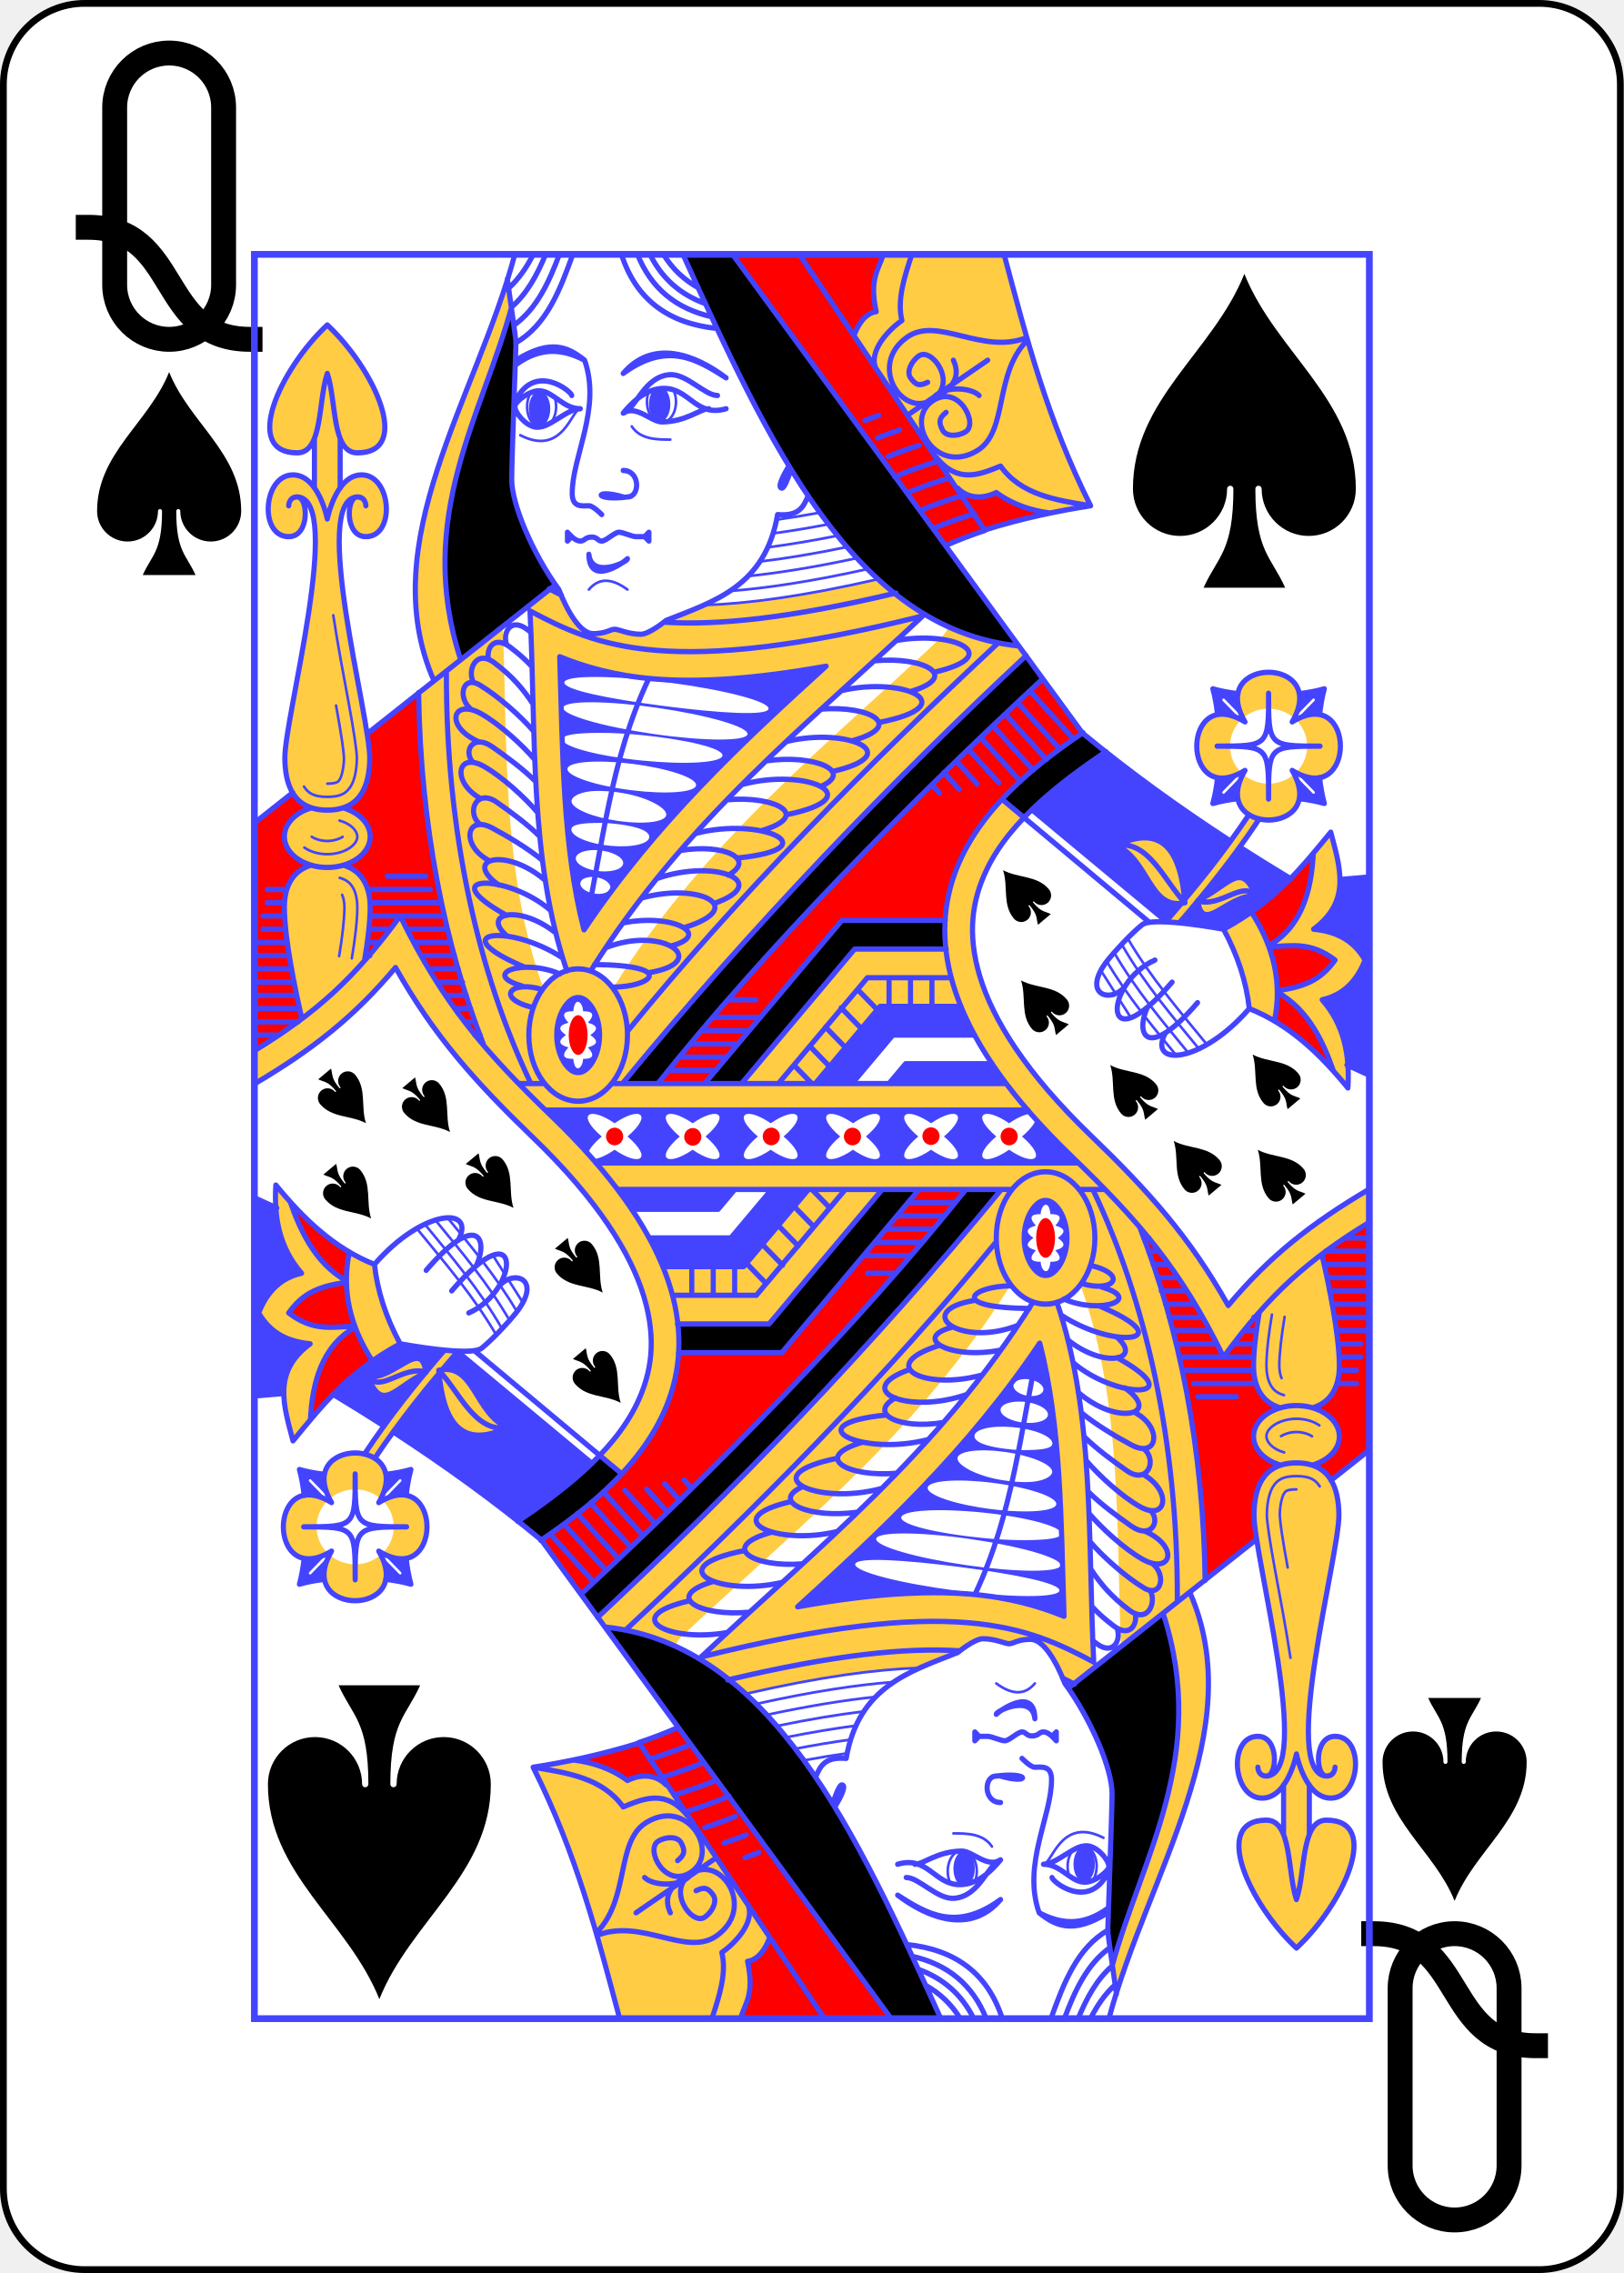
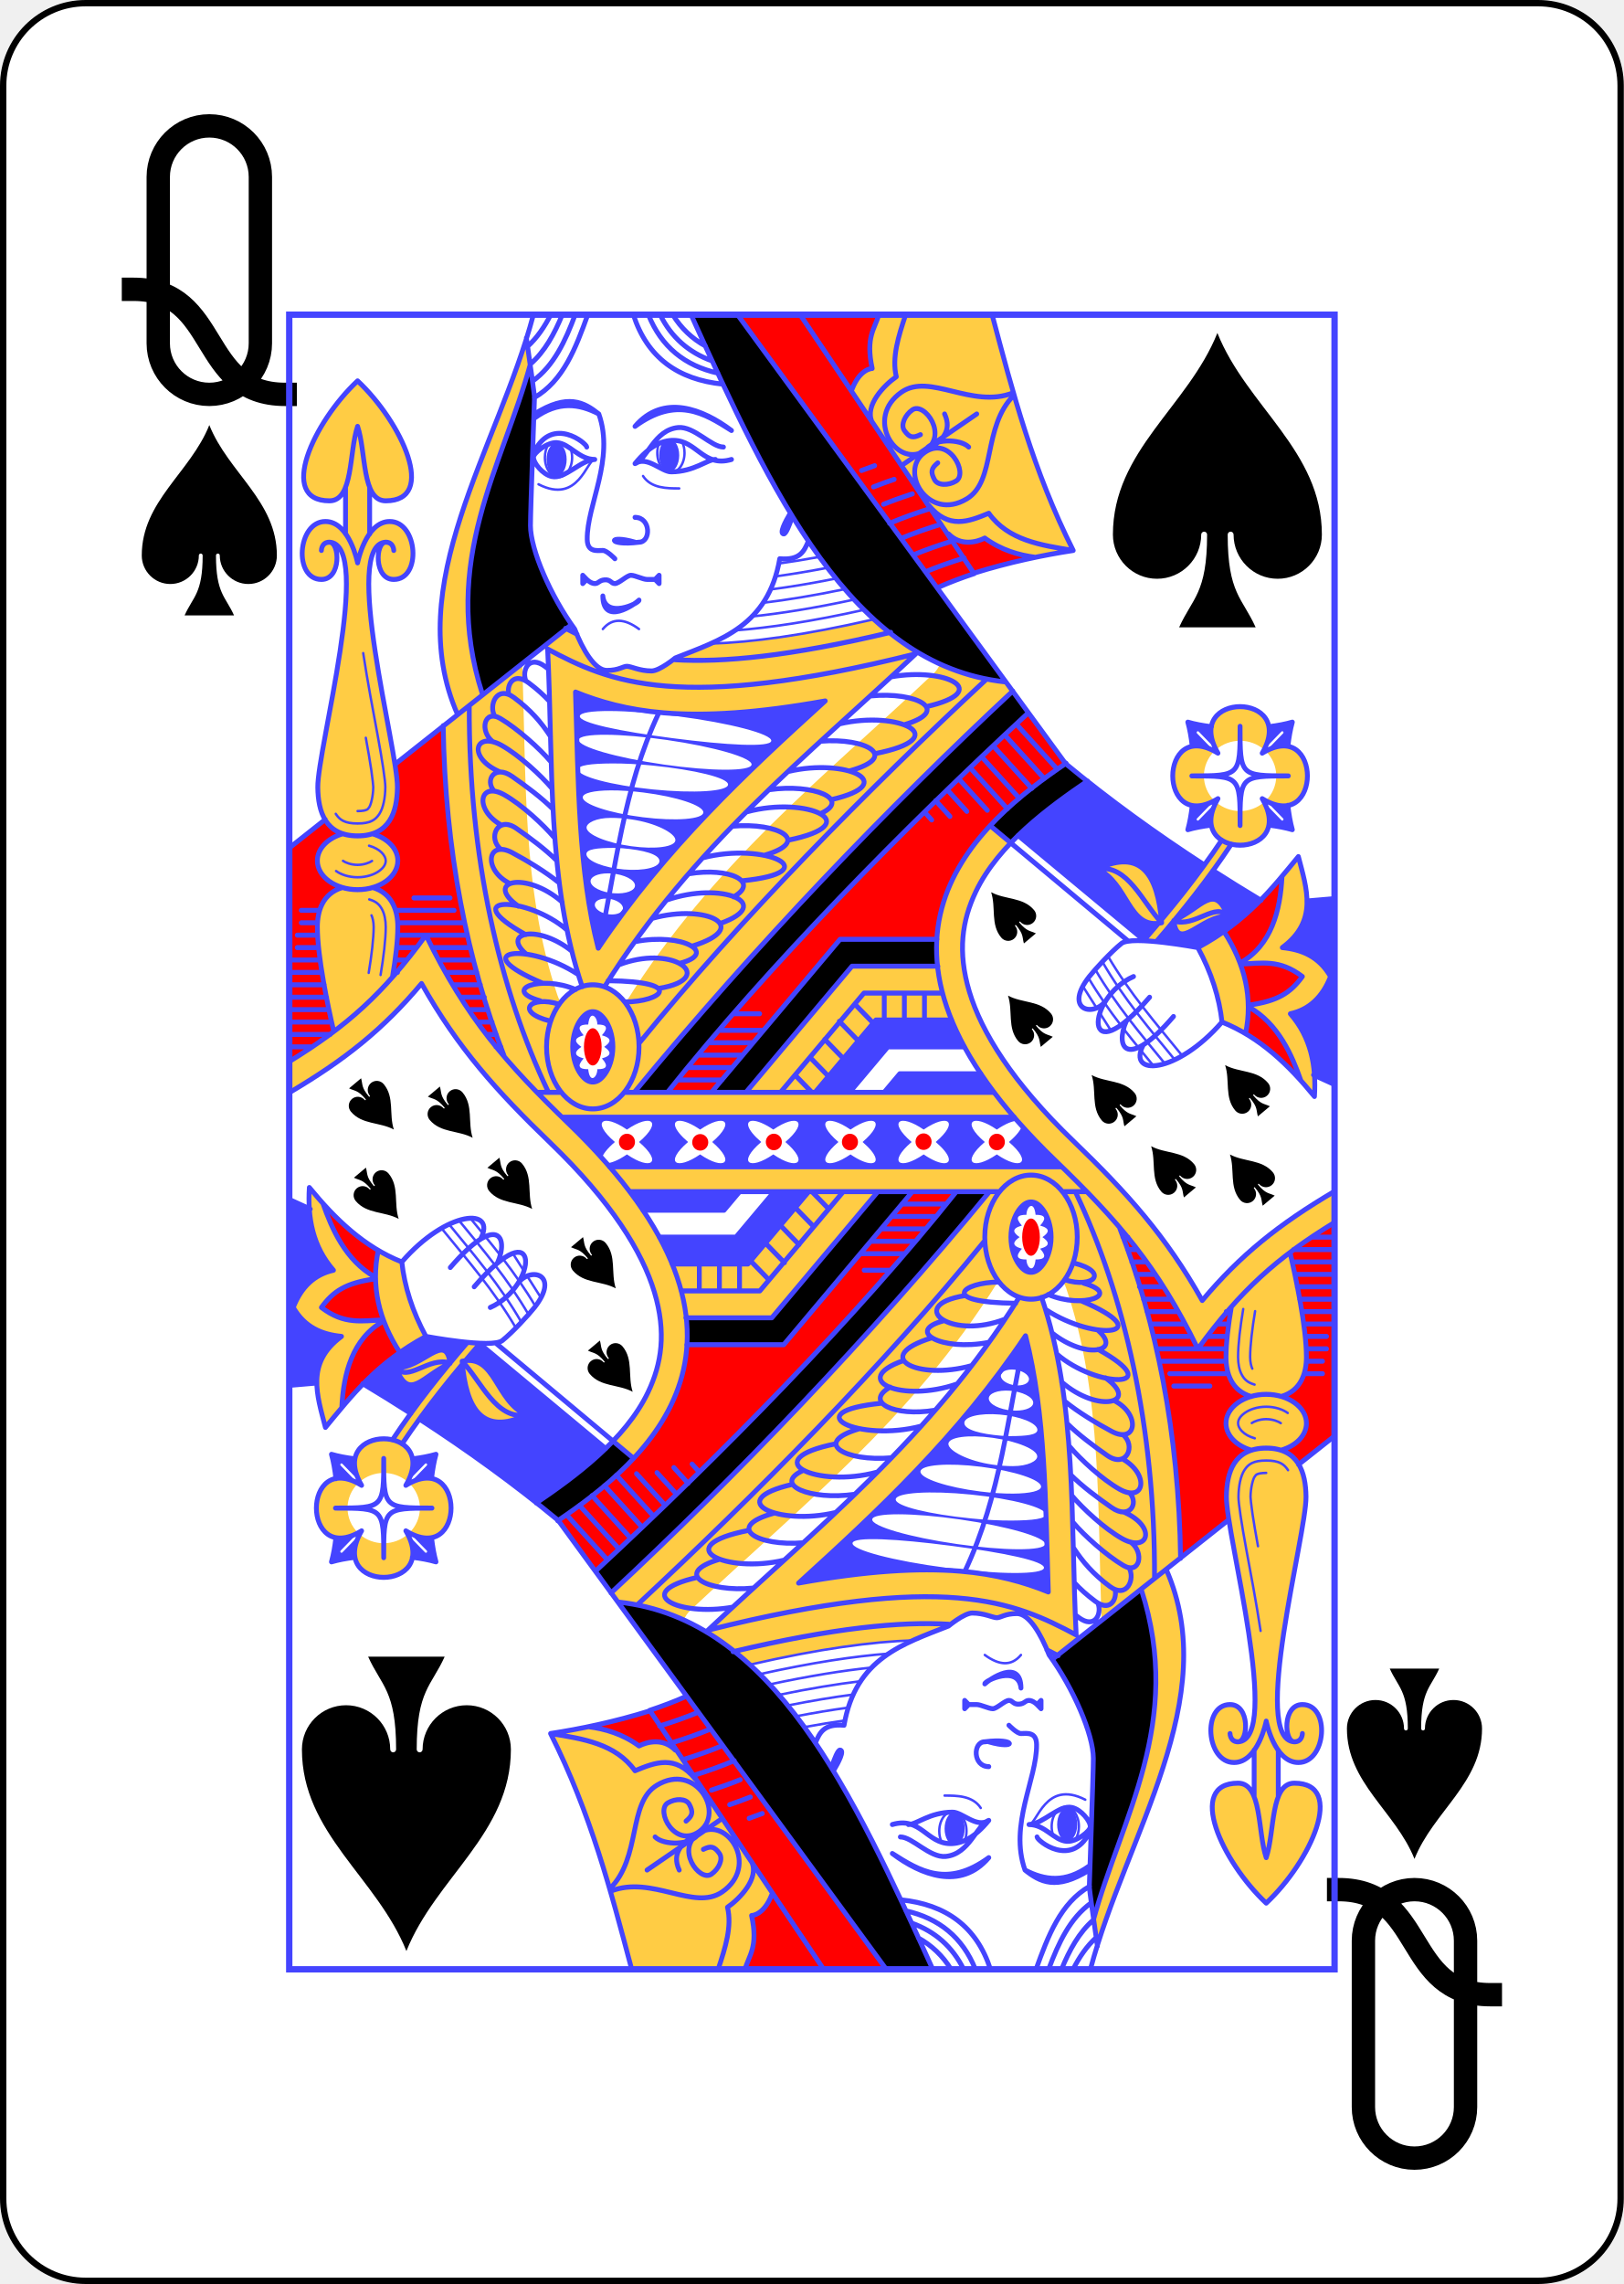
- <svg xmlns="http://www.w3.org/2000/svg" xmlns:xlink="http://www.w3.org/1999/xlink" height="336" preserveAspectRatio="none" viewBox="-120 -168 240 336" width="240">
+ <svg xmlns="http://www.w3.org/2000/svg" xmlns:xlink="http://www.w3.org/1999/xlink" height="360" preserveAspectRatio="none" viewBox="-128 -180 256 360" width="256">
  <defs>
    <symbol id="S-Q_svg__h" viewBox="-500 -500 1000 1000" preserveAspectRatio="xMinYMid">
      <path d="M-260 100c300 0 220 360 520 360M-175 0v-285a175 175 0 0 1 350 0v570a175 175 0 0 1-350 0Z" stroke="#000" stroke-width="80" stroke-linecap="square" stroke-miterlimit="1.5" fill="none" />
    </symbol>
    <symbol id="S-Q_svg__a" viewBox="-600 -600 1200 1200" preserveAspectRatio="xMinYMid">
      <path d="M0-500c100 250 355 400 355 685a150 150 0 0 1-300 0 10 10 0 0 0-20 0c0 200 50 215 95 315h-260c45-100 95-115 95-315a10 10 0 0 0-20 0 150 150 0 0 1-300 0c0-285 255-435 355-685Z" />
    </symbol>
    <symbol id="S-Q_svg__g" preserveAspectRatio="none" viewBox="0 0 1300 2000">
      <path stroke="#44F" stroke-linecap="round" stroke-linejoin="round" stroke-width="3" fill="none" d="m986.603 811.202 17.526 26.837m3.576 5.476 14.288 21.88m-28.503-64.527c12.595 20.813 26.366 39.794 40.672 57.94m3.681 4.637c6.058 7.579 12.2 15.025 18.38 22.413m3.58 4.269c4.936 5.872 9.89 11.716 14.837 17.57m-72.35-116.42c25.654 42.892 56.33 77.957 86.527 113.772m-77.496-122.805c26.598 44.899 58.723 81.183 90.152 118.553m-83.262-125.392c27.227 45.115 59.986 81.61 91.789 119.595M91.99 409.09c5.347 34.4 12.365 69.897 17.979 99.543 5.614 29.645 9.607 54.847 9.523 62.492-.145 13.187-2.604 25.095-7.351 32.22C107.393 610.472 101.334 615 85 615c-16.334 0-22.393-4.529-27.14-11.654m37.37-91.922c2.784 14.698 5.162 28.282 6.813 38.99 1.65 10.708 2.46 19.517 2.45 20.547-.126 11.422-3.038 21.371-4.835 24.068-1.554 2.333-1.96 2.672-3.316 3.332C94.986 599.022 91.78 600 85 600m14.244 41.86C113.484 645.757 120 654.052 120 660c0 3.875-2.134 8.183-8.246 12.46C105.642 676.74 95.97 680 85 680s-20.642-3.26-26.754-7.54m41.23 34.304c8.836 2.485 12.848 6.435 15.93 11.998C118.488 724.324 120 732.046 120 740c0 15.2-2.706 36.775-6.41 58.111m-10.64-137.828C99.902 662.338 92.86 665 85 665c-7.997 0-15.198-2.76-18.152-4.828m35.437 65.86C103.523 728.264 105 733.946 105 740c0 13.42-2.566 34.674-6.19 55.545m627.95-427.266c-86.906 19.393-152.067 27.729-201.921 29.296m190.774-40.986c-65.672 14.19-118.49 21.873-161.445 25.042m148.87-37.372c-49.767 10.383-91.884 16.912-127.755 20.523m115.505-33.013c-38.304 7.698-71.909 13.042-101.508 16.491m90.858-29.388c-30.036 5.827-57.089 10.165-81.515 13.253m71.582-26.36c-23.347 4.37-44.834 7.816-64.642 10.458m54.01-23.508c-18.048 3.24-34.946 5.91-50.783 8.073M390 380c11.945-13.956 27.22-12.698 45 0m5-185c10 15 30 15 45 15m-175-5c50 25 60-30 70-30m-29.98-12.945c1.143 3.179 1.786 6.767 1.786 10.564 0 13.036-7.581 23.604-16.933 23.604s-16.934-10.568-16.934-23.604c0-5.798 1.5-11.108 3.988-15.217m166.631-3.795c1.908 3.82 3.027 8.463 3.027 13.47 0 13.036-7.582 23.604-16.934 23.604s-16.933-10.568-16.933-23.604c0-4.032.725-7.829 2.004-11.15" />
      <use xlink:href="#S-Q_svg__a" height="90" width="90" transform="matrix(.76604 -.62479 .64279 .7446 1124.603 929.609)" />
      <use xlink:href="#S-Q_svg__a" height="90" width="90" transform="matrix(.76604 -.62479 .64279 .7446 1130.603 1037.609)" />
      <use xlink:href="#S-Q_svg__a" height="90" width="90" transform="matrix(.76604 -.62479 .64279 .7446 1032.603 1027.609)" />
      <use xlink:href="#S-Q_svg__a" height="90" width="90" transform="matrix(.76604 -.62479 .64279 .7446 958.603 941.609)" />
      <use xlink:href="#S-Q_svg__a" height="90" width="90" transform="matrix(.76604 -.62479 .64279 .7446 854.603 845.609)" />
      <use xlink:href="#S-Q_svg__a" height="90" width="90" transform="matrix(.76604 -.62479 .64279 .7446 833.603 720.609)" />
    </symbol>
    <symbol id="S-Q_svg__f" preserveAspectRatio="none" viewBox="0 0 1300 2000">
      <path stroke="#44F" stroke-linecap="round" stroke-linejoin="round" stroke-width="6" fill="none" d="M435 885a57.5 75 0 0 1-57.5 75 57.5 75 0 0 1-57.5-75 57.5 75 0 0 1 57.5-75 57.5 75 0 0 1 57.5 75v0m-17.923 55h458.95m-567.756 0h28.757m2.463 30h561.987M131.845 543.196l219.19-168.607M0 644.615l44.832-34.486m1093.334 55.053c-60.173-37.999-118.04-78.629-172.87-122.724m243.284 165.45a2389.01 2389.01 0 0 1-59.891-36.122M557.519 0l407.927 542.578m334.283 517.187c-68.477 39.278-116.733 76.573-164.284 131.813-44.949-77.848-93.917-130.607-160.209-192.69-76.06-71.23-114.274-131.59-129.37-180.425-15.098-48.834-8.91-86.603 7.948-120.969 28.318-57.727 91.513-102.355 139.07-133.863M499.685.037c99.152 212.416 198.83 423.741 390.657 443.814M364.365 812.312c-44.288-126.898-35.856-269.682-43.029-408.135 76.718 39.852 163.357 77.441 457.883 5.761-134.632 123.19-277.526 232.116-386.762 401.909m-36.48-355.722c29.63 11.748 64.92 21.562 110.043 25.154 51.305 4.085 115.563.486 200.578-14.406-98.578 87.128-198.392 177.482-282.246 298.861-24.966-94.927-24.798-201.062-28.375-309.609v0m511.366-15.719c-147.713 133.67-306.904 290.169-431.25 439.032M223.893 472.869c-.823 183.17 37.986 343.482 98.115 466.27M191.498 496.714c2.086 150.922 30.405 286.392 75.552 398.74m162.457 44.015C578.783 763.04 746.552 593.77 899.911 454.84m-429.556 485.17c125.198-152.935 293.79-318.994 448.6-458.632M525 940l160-185h120.419M567.926 940.05 699.86 787.5h106.79M611.464 939.39 714.723 820h97.264M654.392 939.44l75.192-86.94h93.897m-126.084 86.899L744.445 885h95.046m-99.416 54.736 19.232-22.236H860m46.392-288.077 157.393 127.254M871.924 617.813l171.32 139.198M459.62 481.348C414.869 573.513 406.452 669.627 385 765M303.656-.002c-44.563 162.791-165.042 327.08-94.233 483.475M240.1 458.28c-53.015-160.42 25.44-275.426 59.996-399.32m505.715 271.174c14.888-6.445 30.422-12.16 46.148-17.214M.097 902.74C71.867 860.066 117.037 820.616 170 750c50 100 99.857 155.164 176.979 227.39 281.56 263.683 94.15 409.61-13.085 480.469M377.5 842.5c4.423 0 9.318 2.003 14.867 9.24 5.55 7.238 10.133 19.282 10.133 33.26 0 13.978-4.584 26.022-10.133 33.26-5.549 7.237-10.444 9.24-14.867 9.24s-9.318-2.003-14.867-9.24c-5.55-7.238-10.133-19.282-10.133-33.26 0-13.978 4.584-26.022 10.133-33.26 5.549-7.237 10.444-9.24 14.867-9.24v0M1130 765c16.82 30.213 26.654 60.208 30 90 47.231 18.324 82.887 51.837 115 90 2.342-37.044-4.297-71.387-30-100 23.35-4.999 40.003-20.019 50-45-14.528-24.402-35.976-32.7-60-35 44.875-32.167 30.267-71.34 20-110-32.963 38.744-63.867 77.98-125 110v0m170-59.167-34.324 2.86M1300 930.556l-26.171-11.631m-81.102-82.498c37.698 20.42 54.567 59.519 65.28 89.01m-75.038-140.513c26.555-.869 48.453-6.171 77.031 15.077-14.637 19.516-30.136 29.72-67.201 34.643m41.83-155.485c-1.995 40.39-12.783 83.276-52.204 104.577m-20.082-38.31c26.538 39.874 36.074 80.876 26.98 123.434M1130 765s-82.168-15-95-5c-12.832 10-32.97 31.307-40 40-31.97 39.527 3.645 49.73 20 30m35-30c-59.312 25.45-64.226 120.615 20 25m-28.807 28.53c-14.944 32.294.758 60.3 58.5-5.249m-37.508 34.31c-21.19 38.701 41.57 35.553 97.815-27.591m-96.748-99.2c33.572-37.625 66.287-76.828 96.447-120.735m-81.24 122.621c32.492-36.683 64.095-75.005 93.255-117.825M1085 735c-4.952-58.002-25.404-90.068-80-65 38.526 16.691 38.617 74.158 80 65v0m-80-65c37.807-6.254 56.14 40.797 80 65m15-2.668c35-15 50.673-47.072 67.282-5-32.282-2.084-62.282 45-67.282 5v0m.066.513c26.326 8.268 52.462-23.905 67.216-5.513M1155 585c-75 45-75-100 0-55-45-75 100-75 55 0 75-45 75 100 0 55 45 75-100 75-55 0v0m87.5-27.5c-60 0-60 0-60-60 0 60 0 60-60 60 60 0 60 0 60 60 0-60 0-60 60-60v0m-119.526-36.157c-1.248-10.594-3.072-20.44-5.473-28.843 8.576 2.45 18.654 4.3 29.497 5.55m-.243 118.928c-10.75 1.25-20.742 3.09-29.255 5.522 2.423-8.479 4.258-18.424 5.507-29.126m118.941-.388c1.25 10.85 3.1 20.933 5.552 29.514-8.414-2.404-18.273-4.23-28.883-5.478m-.04-119.039c10.624-1.248 20.498-3.076 28.923-5.483-2.415 8.453-4.247 18.364-5.495 29.029M357.958 386.26a654.832 654.832 0 0 1-14.283-7.126m404.393 4.804c-125.618 29.15-209.18 36.599-268.277 33.14m-123.802 39.05c29.627 11.745 64.914 21.559 110.03 25.15 51.302 4.085 115.556.486 200.564-14.404C568.012 554 468.16 644.255 384.25 765.713c-25.012-94.806-24.71-201.037-28.26-309.584v0M85 135c10.787 31.13 5 90 35 90 65 0 20-95-35-145-55 50-100 145-35 145 30 0 24.213-58.87 35-90v0M40 285s0-10 10-10c12.88 0 15 45-10 45-35 0-30-70 5-70 30 0 40 50 40 50s10-50 40-50c35 0 40 70 5 70-25 0-22.88-45-10-45 10 0 10 10 10 10m-10-10c-55 2.668 15 250 14.491 296.289C134.168 600.673 125 630 85 630s-49.168-29.327-49.491-58.711C35 525 105 277.669 50 275m20-10.016v-56.65m30 56.855v-56.445m3.206 418.649C121.818 632.488 135 645.167 135 660c0 19.33-22.386 35-50 35s-50-15.67-50-35c0-14.83 13.177-27.506 31.782-32.604m-.85 65.08C41.674 699.576 35 720.74 35 740c0 36.244 13.136 96.133 20.364 126.343m73.005-65.666C132.147 778.914 135 756.89 135 740c0-19.4-6.772-40.73-31.462-47.677M256.892 885h6.386M0 885h28.737m216.835-15h11.9M0 870h51.088m182.582-15h18.578M0 855h52.54m170.39-15h24.093M0 840h49.347m163.424-15h29.898M0 825h46.444m156.748-15h34.542M0 810h43.541m150.942-15h38.897m-103.918 0h5.225M0 795h40.638m145.427-15h42.961m-97.242 0h14.514M0 780h38.316m139.912-15h46.734m-91.146 0h24.673M10 765h26.284m98.403-15h86.502M10 750h24.543m100.434-15h83.019M15 735h20.123m97.532-15H205m-190 0h22.845M155 705h45m125-195c-11.823-17.571-24.455-31.947-45.421-47.163-21.678-15.732-32.015 9.637-23.863 22.705M325 540c-13.684-15.717-40.727-39.318-62.257-51.807-20.397-11.832-26.523 15.1-9.535 27.995m73.441 56.35c-13.684-15.716-40.423-39.855-62.257-51.806-33.042-18.087-43.84 14.159-2.743 31.807m68.033 79.606c-13.684-15.717-40.423-39.856-62.257-51.807-30.811-16.866-37.656 16.865-5.116 35.806m65.759-18.456c-13.861-13.59-33.316-27.705-50.773-39.513-22.075-14.93-34.105 4.474-22.836 17.226m77.737 83.987c-13.77-13.232-32.62-26.884-49.584-38.358-24.044-16.263-36.172 12.272-19.251 25.316m72.12 40.26c-16.237-12.964-39.967-26.862-58.056-36.268-31.27-16.262-36.887 20.479-3.298 37.12m65.315 22.486c-45.63-38.6-98.238-25.302-54.442 5.056m60.578 28.858c-49.783-42.234-140.14-42.27-51.454 5.5m65.03 48.07c-62.846-40.072-141.739-29.442-43.897 10.66m40.895 7.628c-43.416-18.163-92.791.21-43.97 13.657m23.614 4.178c-36.462-11.384-55.925 9.426-11.423 20.21m-.736-386.374c-7.192-7.586-15.51-14.892-25.858-22.402-17.521-12.715-26.72.328-25.123 12.489m49.503-29.247a228.182 228.182 0 0 0-4.06-3.014c-19.41-14.087-28.606 3.442-24.226 16.361m57.629 327.773c-41.829-32.624-87.13-22.987-57.827 2.599m102.835 33.088c97.552 1.04 65.936 25.615 21.194 25.634m-7.5-44.952c31.879-11.92 60.58-9.172 74.959-1.629 16.816 8.823 14.04 24.205-26.165 30.349m-28.448-56.704c58.576-11 103.694 13.949 55.484 26.189m-34.41-54.317c67.42-18.097 125.454 10.742 49.426 33.663m-31.898-55.65c69.254-23.47 135.427 4.476 67.152 28.146m-39.27-60.03c50.503-8.007 88.676 9.667 55.552 28.023m-38.523-47.189c77.254-19.944 157.955 17.262 48.762 27.753m-11.91-66.01c57.176-5.002 100.009 18.028 40.226 35.034m-22.25-52.405c75.248-19.797 151.842 14.61 51.224 34.336m-23.275-61.119c55.645-7.643 102.468 11.747 64.246 28.765m-40.348-50.813c71.57-16.516 140.665 14.62 53.46 34.064m-13.464-70.602c57.115-4.525 99.001 18.874 36.455 35.786m-12.802-56.767c73.88-16.896 144.864 16.899 43.681 36.081m-5.272-69.844c57.765-5.504 101.75 17.66 42.024 34.798m-16.39-57.86c68.018-11.92 127.591 17.44 43.803 36.028m-146.681-199.93C640.452 285.48 635.593 297.26 610 295c-14.372 81.302-73.773 98.388-130 120 0 0-19.42 15.646-29.42 15.646-15 0-25.58-5.646-30.58-5.646s-10 5-25 5-30-25-40-50c-30-40-55-96.045-55-125 0-20 5.003-150 5-155-.002-3.09-5.728-42.446-10.104-72.074m328.037 212.395c-6.317 10.231-13.74 24.421-7.933 24.679 2.734.121 6.97-10.378 10.244-19.906m278.916 249.72 50.564 54.176m-64.734-40.786 48.735 52.215m-63.377-39.332 48.02 51.45m-61.731-37.569 46.154 49.451m-60.774-36.544 45.963 49.246m-60.147-35.871 35.288 37.808m-49.458-24.419 24.026 25.742m-38.824-13.025 17.842 19.116m-31.643-5.332 8.928 9.566M482.759 925h55.418m-42.282-15h55.008m-42.693-15h55.83m-42.694-15h55.42m-42.283-15H589.9m-36.945-20H585m205-25v32.5M765 820v32.5M740 820v32.5m-36.732-19.232 22.578 22.578m-41.757-1.757 23.399 23.399m-41.552-1.552 22.783 22.783m-40.525-.525 22.578 22.578m-41.552-1.552 20.73 20.73m141.346-629.195c15.63-6.297 31.834-11.834 48.115-16.69m-63.254-3.714c15.845-6.355 32.272-11.933 48.765-16.812m-64.1-3.053c16.18-6.505 32.973-12.197 49.824-17.161m-64.098-1.096c16.426-6.797 33.543-12.737 50.76-17.91m-58.187-5.145c11.718-4.608 23.734-8.797 35.842-12.6m-48.416-8.346a532.284 532.284 0 0 1 25.756-9.191m-40.617-10.698a614.2 614.2 0 0 1 16.37-5.825M900.41 94.432c-51.863 19.822-103.68-24.662-138.977-.81C715 125 755 185 789.335 165.189 821.135 146.84 790 105 775 115c-9.303 6.202-14.888 18.31-10 25 6.18 8.459 10.489 9.628 20 5m116.467-47.867c-39.706 38.323-22.12 103.88-58.726 125.388-48.318 28.389-85.238-33.553-52.57-56.007 30.256-20.797 54.606 25.324 39.12 34.554-9.604 5.724-22.937 5.55-26.87-1.743-4.971-9.221-4.17-13.613 4.103-20.203M765 180l90-60m-10 40c-10-10-45.467-11.357-55 5 22.008-11.038 34.763-24.757 25-45m-20 110c25 30 50 20 75 10 24.055 32.765 64.661 38.666 105 45M725 130c-10-20 15-45 30-55-5.851-23.051 2.707-48.99 11.594-74.995M700 90c10-25 25-25 25-25-8.483-38.172 3.289-47.867 8.187-64.931M427.964.019c17.101 51.729 55.35 78.381 111.355 83.975M446.671.044c15.96 38.8 45.365 61.656 86.47 70.64M461.244.015c13.98 27.431 35.684 45.703 64.339 55.732M476.996.108c10.384 16.346 24.002 28.856 40.64 37.786M371.264.044c-14.92 40.153-30.346 80.031-66.567 100.242M355.609.044c-12.266 31.76-26.47 61.802-52.938 80.255M339.571.02c-9.837 23.175-21.68 44.51-39.856 59.863m25.442-59.8c-7.692 14.638-16.88 27.88-28.89 38.46M305 120c41.102-25.066 61.56-14.287 80 0 20 55-15 110-14.42 151.676.216 15.477 11.728 13.449 19.42 13.324 5-.081 15 10 15 10M305 125c29.586-20.976 55.476-17.507 80-5m45 125c20 0 20 30 5 30-40 5-40-10-5 0m-65 40v10l5-5-5-5v0m90 5 5-5v10l-5-5v0m-85 0s5 5 10 5 5.244-4.01 12.322-4.485C400 320 400 325 405 325c5 0 15-10 20-10s15 5 20 5h10m-65 20c3.07 28.452 45.614 8.689 45 5-5 5-44.772 31.851-45-5v0m40-205c51.536-36.719 85.865-16.182 120 5-35.405-25.982-85-45-120-5v0m110 25c-15 0-36.47-25.385-56.386-23.549C453.799 139.2 445 175 430 180c17.935-21.408 33.794-28.22 48.07-28.065C507.274 152.25 515 185 550 175m-120 5c15-10 32.81 10.043 45.174 9.945C504.082 189.717 519.494 175 530 175m-150 0c-20 0-30.874-19.165-47.032-20.29-12.341-.86-29.194 12.612-29.194 17.612 0 7.071 11.237 20.708 22.743 23.259 16.39 3.633 36.295-20.232 53.483-20.581v0m-75-10c22.643-42.75 64.953-9.492 65-5m450 105c15 15 35 10 45 5 20.52 14.656 42.757 20.72 62.683 23.23m-75.816 19.107C895.107 299.117 938.83 290.348 975 285 924.901 188.223 899.9 94.153 874.117-.002m-22.25 312.34C895.107 299.117 938.83 290.347 975 285 924.901 188.223 899.9 94.153 874.117-.002m-23.104 312L635.367 0m292.286 293.265C907.757 290.72 885.52 284.657 865 270c-10 5-30 10-45-5" />
    </symbol>
    <symbol id="S-Q_svg__e" preserveAspectRatio="none" viewBox="0 0 1300 2000">
      <path d="M499.674 0c99.157 212.426 198.842 423.784 391.404 444.248L557.508 0ZM299.898 59.855C265.541 182.854 187.085 297.86 240.1 458.28l109.775-85.334C322.205 333.641 300 282.29 300 255c0-20 5.003-150 5-155-.001-2.004-2.411-19.274-5.102-40.145zM899.91 454.842C746.551 593.77 578.784 763.04 429.508 939.469l40.847.543c125.198-152.936 293.79-318.995 448.6-458.633Zm65.791 87.457c-28.872 19.187-64.125 44.128-93.978 75.523l25.55 20.043c30.23-29.844 65.96-54.59 95.6-73.978-9.281-6.88-18.471-14.107-27.172-21.588zM685 755 525.102 939.883 570 940l129.861-152.5h106.79L805 755Z" />
    </symbol>
    <symbol id="S-Q_svg__d" preserveAspectRatio="none" viewBox="0 0 1300 2000">
      <path fill="#44F" d="M472.5 150a12.5 20 0 0 0-12.5 20 12.5 20 0 0 0 12.5 20 12.5 20 0 0 0 12.5-20 12.5 20 0 0 0-12.5-20zm-140 5a12.5 20 0 0 0-12.5 20 12.5 20 0 0 0 12.5 20 12.5 20 0 0 0 12.5-20 12.5 20 0 0 0-12.5-20zm23.49 301.129c3.55 108.547 3.248 214.778 28.26 309.584C468.16 644.256 568.012 554 666.584 466.875c-85.008 14.89-149.262 18.489-200.564 14.404-45.116-3.591-80.403-13.405-110.03-25.15zm42.926 22.922c22.576.103 52.528 2.344 83.498 6.246 65.746 8.284 118.153 21.659 117.055 29.873-1.099 8.214-56.31 5.079-122.053-3.205-65.74-8.284-117.118-18.579-116.027-26.793.534-4.02 14.071-6.229 37.527-6.121zM1117.5 492.5c2.401 8.404 4.227 18.25 5.475 28.844v.361c7.387-1.364 16.465.084 27.232 5.623l-21.267-21.267a1.5 1.5 0 0 1 1.044-2.577 1.5 1.5 0 0 1 1.077.455l21.267 21.268c-5.529-10.748-6.98-19.813-5.629-27.193-10.728-1.25-20.702-3.086-29.199-5.514zm130 0c-8.425 2.407-18.299 4.234-28.924 5.482h-.28c1.362 7.386-.086 16.461-5.622 27.223l21.266-21.266a1.5 1.5 0 0 1 1.03-.453 1.5 1.5 0 0 1 1.09 2.575l-21.267 21.267c10.757-5.534 19.827-6.984 27.21-5.627v-.172c1.25-10.665 3.082-20.576 5.497-29.029zm-853.6 15.258c20.385.103 47.43 2.344 75.393 6.246 59.364 8.284 106.684 21.659 105.691 29.873-.992 8.214-49.917 8.157-109.277-.127-59.364-8.284-106.684-21.659-105.691-29.873.486-4.02 12.709-6.227 33.884-6.12zm7.696 34.68c15.093-.076 32.614.814 50.478 2.562 51.502 5.04 94.008 14.752 93.676 23.004-.329 8.252-42.347 10.855-93.85 5.814-51.501-5.04-92.982-15.816-92.65-24.068.203-5.087 15.52-7.179 42.346-7.313zM992.41 563.53c-26.288 17.831-58.004 39.716-85.844 65.823l156.686 126.445c5.93-6.645 11.83-13.341 17.697-20.102-37.378 4.62-38.724-49.57-75.949-65.697 53.45-24.542 74.165 5.695 79.658 61.402 18.288-21.222 36.203-43.132 53.461-66.25-50.496-31.89-99.368-65.632-145.709-101.62zm92.248 167.871c-1.235 1.434-2.47 2.868-3.709 4.295A43.255 43.255 0 0 0 1085 735c-.104-1.216-.224-2.404-.342-3.598zm-21.406 24.397 1.324 1.023C1092.824 758.22 1130 765 1130 765c33.235-17.408 57.528-36.95 78.082-57.385a2388.255 2388.255 0 0 1-59.21-35.719c-15.554 20.888-31.647 40.782-48.067 60.073 34.429-15.142 49.998-46.38 66.478-4.637-32.143-2.074-62.02 44.581-67.213 5.5a1736.726 1736.726 0 0 1-21.611 24.854zm-663.367-180.81c12.139-.076 26.23.813 40.597 2.562 41.422 5.04 74.784 15.817 74.516 24.068-.265 8.252-34.059 10.855-75.48 5.815-41.422-5.041-74.784-15.817-74.516-24.069.164-5.087 13.308-8.243 34.883-8.377zm814.908 12.683 21.268 21.267a1.5 1.5 0 1 1-2.121 2.122l-21.266-21.266c5.537 10.764 6.984 19.84 5.62 27.226h.323c10.61 1.249 20.469 3.075 28.883 5.479-2.428-8.497-4.263-18.47-5.512-29.2-7.38 1.353-16.446-.099-27.195-5.628zm-64.588.002c-10.75 5.53-19.816 6.98-27.197 5.627v.072c-1.249 10.702-3.085 20.648-5.508 29.127 8.498-2.428 18.47-4.265 29.2-5.514-1.353-7.38.1-16.445 5.628-27.193l-21.268 21.268a1.5 1.5 0 1 1-2.12-2.121zM399.951 608.22c7.756-.014 16.34.595 25.049 1.779 30.51 4.147 55.198 16.746 55.244 25 .05 8.255-24.648 11.585-55.16 7.438-30.51-4.147-55.282-14.2-55.328-22.454-.033-5.622 11.687-11.73 30.195-11.763zm2.942 36.283A138.68 138.68 0 0 1 415 645c25.086 2.107 44.778 7.028 45.422 14.979.643 7.95-19.171 12.685-44.256 10.578-25.086-2.108-45.944-10.261-46.588-18.211-.523-6.467 13.793-7.764 33.315-7.842zm-6.372 30.781c1.538.001 3.102.061 4.674.18 15.244 1.152 28.129 7.432 28.78 14.027.652 6.595-11.178 11.008-26.422 9.856-15.244-1.153-28.129-7.433-28.78-14.028-.573-5.811 8.608-10.048 21.748-10.035zm-2.72 30.47c.975.003 1.966.05 2.963.145 9.66.915 17.828 5.899 18.242 11.133.412 5.235-7.086 8.737-16.748 7.822-9.661-.914-17.828-5.898-18.242-11.132-.365-4.614 5.455-7.977 13.785-7.967zm906.199.079-34.277 2.855c.225 20.003-6.783 39.154-30.72 56.311 24.025 2.3 45.473 10.598 60 35-9.996 24.981-26.65 40.001-50 45 19.683 21.91 28.178 47.183 30.03 74.453l.01.008L1300 930.555zm-167.266 64.205c.238.447.471.894.706 1.34-.235-.446-.468-.894-.706-1.34zm3.041 5.883c.083.166.171.332.254.498-.083-.166-.17-.332-.254-.498zm2.676 5.484c.215.453.425.905.637 1.358-.212-.453-.422-.905-.637-1.358zm2.455 5.324c.18.4.364.801.541 1.202-.177-.4-.361-.801-.54-1.202zm2.596 5.985c.21.502.413 1.004.62 1.506-.207-.502-.41-1.004-.62-1.506zm2.07 5.117c.198.503.4 1.005.594 1.508-.194-.503-.396-1.005-.594-1.508zm2.342 6.188c.192.53.376 1.06.564 1.591-.188-.53-.372-1.06-.564-1.591zm1.732 4.964c.205.605.411 1.21.61 1.815-.199-.605-.405-1.21-.61-1.815zm2.028 6.266c.184.602.358 1.203.537 1.805-.18-.602-.353-1.203-.537-1.805zm1.469 5.01zM377.5 842.5c-4.423 0-9.318 2.003-14.867 9.24-5.55 7.238-10.133 19.282-10.133 33.26 0 13.978 4.584 26.022 10.133 33.26 5.549 7.237 10.444 9.24 14.867 9.24s9.318-2.003 14.867-9.24c5.55-7.238 10.133-19.282 10.133-33.26 0-13.978-4.584-26.022-10.133-33.26-5.549-7.237-10.444-9.24-14.867-9.24Zm-.273 4.795c2.955.088 5.949 5.08 5.949 10.705 10.931-.111 14.677 3.31 5.676 13 13.697 3.744 10.645 8.7 2.837 14 7.808 5.3 10.86 10.256-2.837 14 9.001 9.69 5.255 13.111-5.676 13 0 10-9.46 18-11.352 0-10.931.111-14.677-3.31-5.676-13-13.697-3.744-10.645-8.7-2.837-14-7.808-5.3-10.86-10.256 2.837-14-9.001-9.69-5.255-13.111 5.676-13 .828-7.875 3.104-10.773 5.403-10.705zm352.357 5.205-75.191 86.94 43.003-.042L744.446 885H840l-15-32.5zm29.723 65-19.23 22.236 136.173.22L860 917.5Zm-104.135 52.42-315.76.18c2.44 2.478 4.988 4.874 7.567 7.289 15.37 14.394 29.32 28.432 41.91 42.127 1.07-4.445 6.05-11.131 16.111-19.516-30-25-15-35 15-15 30-20 45-10 15 15 30 25 15 35-15 15-11.07 7.38-20.085 10.664-25.563 10.629 1.311 1.463 2.628 2.926 3.907 4.38l256.418-.132zm-170.012 4.445c5.45-.146 14.59 3.135 25.84 10.635 30-20 45-10 15 15 30 25 15 35-15 15-30 20-45 10-15-15-18.75-15.625-19.922-25.39-10.84-25.635zm91 0c5.45-.146 14.59 3.135 25.84 10.635 30-20 45-10 15 15 30 25 15 35-15 15-30 20-45 10-15-15-18.75-15.625-19.922-25.39-10.84-25.635z" />
    </symbol>
    <symbol id="S-Q_svg__c" preserveAspectRatio="none" viewBox="0 0 1300 2000">
      <path fill="red" d="m557.518 0 248.449 330.457 45.047-18.459L635.367 0Zm78.021 0 63.766 90.75C710 65 725 65 725 65c-8.493-38.22 3.315-47.896 8.201-65ZM820 265l31.867 47.338c25.64-7.839 51.453-14.113 75.787-19.072C907.758 290.72 885.52 284.656 865 270c-10 5-30 10-45-5zm99.127 216.287c-154.982 139.73-323.574 305.789-448.772 458.725L525 940l160-185h120.418l-.055-.412c6.375-102.762 97.501-170.658 160.412-212.229zm-727.42 15.563-59.861 46.347-.397.305c1.931 12.046 3.108 21.693 3.041 27.787-.26 23.595-6.22 47.154-30.277 55.813C121.818 632.489 135 645.167 135 660c-5.718 16.588-16.972 26.75-30.848 31.959C128.228 699.269 135 720.601 135 740c0 16.89-2.852 38.915-6.16 60.219a500.97 500.97 0 0 1-5.873 6.394c15.6-16.646 30.96-35.182 47.033-56.613 30.251 60.502 60.449 104.592 96.857 145.715-44.955-112.61-73.273-248.08-75.15-398.865ZM44.531 610.36 0 644.615v258.168c30.798-18.317 56.707-36.047 80.428-55.885-8 6.672-16.27 13.121-24.91 19.432C48.136 836.132 35 776.244 35 740c0-19.26 6.675-40.424 30.385-47.744C47.265 686.61 35 674.308 35 660c0-14.83 13.177-27.506 31.973-32.502-10.444-3.142-17.611-9.277-22.442-17.137Zm1190.098 68.797-1.121 1.047c-20.054 23.043-41.871 45.665-71.744 65.723 27.117 39.371 36.653 80.373 27.744 123.129 25.439 14.764 47.233 33.87 67.875 55.841-10.09-28.953-26.957-68.052-64.62-89.363 37.102-5.814 52.6-16.02 67.237-35.535-28.578-21.248-50.476-15.945-77.303-15.67 39.15-21.896 49.937-64.783 51.932-105.172zM110.746 819.238zm-5.152 5.051c-.768.743-1.535 1.487-2.307 2.223.771-.736 1.539-1.48 2.307-2.223zm-5.262 5.006zm-6.539 6.021zM377.5 862.5a11 22.5 0 0 0-11 22.5 11 22.5 0 0 0 11 22.5 11 22.5 0 0 0 11-22.5 11 22.5 0 0 0-11-22.5zm225.176 127.465a10 10 0 0 0-10 10 10 10 0 0 0 10 10 10 10 0 0 0 10-10 10 10 0 0 0-10-10zM420 990a10 10 0 0 0-10 10 10 10 0 0 0 10 10 10 10 0 0 0 10-10 10 10 0 0 0-10-10zm91.133.41a10 10 0 0 0-10 10 10 10 0 0 0 10 10 10 10 0 0 0 10-10 10 10 0 0 0-10-10z" />
    </symbol>
    <symbol id="S-Q_svg__b" preserveAspectRatio="none" viewBox="0 0 1300 2000">
      <path fill="#FC4" d="m635.396 0 216.471 312.338c43.24-13.22 86.964-21.99 123.133-27.338-50.098-96.776-75.106-190.846-100.889-285Zm-339.87 27.285c-49.25 153.695-152.772 308.255-86.274 455.799l-17.434 13.45c1.766 151.1 30.086 286.57 74.541 398.609 18.126 21.287 38.563 42.115 61.479 64.115 3.611 3.467 7.284 6.962 11.338 10.619l562.303.123-.415-.52c-.122-.138-.237-.274-.359-.412 15.277 17.283 32.65 35.126 52.316 53.543C1030.143 1094.837 1080 1150 1130 1250c52.982-70.642 98.186-110.097 170-152.787v-37.602c-68.62 39.335-116.942 76.655-164.555 131.967-44.949-77.848-93.917-130.607-160.209-192.69-76.06-71.23-114.274-131.59-129.37-180.425-15.098-48.834-8.91-86.603 7.948-120.969 28.318-57.727 91.514-102.355 139.07-133.863l-26.779-21.49c-69.568 45.97-172.88 123.534-159.996 244.347L699.861 787.5 568.063 939.893l-138.579-.03C578.06 763.3 745.83 594.028 899.188 455.1l-9.569-10.99c-28.867-3.021-55.644-10.377-80.517-21.428a32.409 32.409 0 0 1-7.944 11.234C665.116 558.396 525.47 665.166 419.79 829.432l-27.332-17.584c109.236-169.793 252.13-278.721 386.762-401.91l17.513 6.863c-17.744-8.987-34.487-19.892-50.29-32.485-124.713 29.032-208.276 36.481-267.268 31.983 0 0-19.317 14.605-29.317 14.605-15 0-25.58-5.644-30.58-5.644s-10 5-25 5-30-25-40-50a289.46 289.46 0 0 1-4.232-5.793l-39.219 30.256 10.51-.545c7.172 138.453-1.258 281.236 43.03 408.134l-27.419 17.667a32.671 32.671 0 0 1-3.267-6.958C288.229 692.79 295.294 552.704 289.598 421.1l-69.703 53.773L240.1 458.28c-53.015-160.42 25.44-275.424 59.996-399.318ZM85 80C30 130-15 225 50 225c9.343 0 15.216-5.71 19.6-15.59l-.055 54.807C63.117 255.8 55.219 250 45 250c-35 0-40 70-5 70 24.463 0 22.958-43.082 10.813-44.932 53.481 5.086-15.81 250.164-15.303 296.221.268 24.388 6.628 48.737 31.463 56.21C48.177 632.493 35 645.168 35 660c0 14.308 12.266 26.61 30.385 32.256C41.675 699.576 35 720.74 35 740c0 36.244 13.136 96.132 20.518 126.33 27.086-19.784 50.566-40.901 73.322-66.111 3.308-21.304 6.16-43.33 6.16-60.219 0-19.4-6.772-40.731-30.848-48.041 13.876-5.208 25.13-15.37 30.848-31.959 0-14.833-13.182-27.511-30.787-32.898 24.056-8.659 30.018-32.218 30.277-55.813.507-46.057-68.784-291.135-15.303-296.22C107.043 276.917 105.537 320 130 320c35 0 30-70-5-70-10.834 0-19.06 6.522-25.074 15.021l.326-55.742C104.49 219 110.42 225 120 225c65 0 20-95-35-145Zm641.48 287.838c-86.625 19.834-151.788 28.17-200.804 29.242-14.225 6.274-30.072 11.922-45.78 18.96 58.993 4.498 142.555-2.952 267.198-32.038-7.753-5.207-14.389-10.77-20.614-16.164zm-370.49 88.29c29.627 11.746 64.914 21.56 110.03 25.151 51.302 4.085 115.556.486 200.564-14.404C568.012 554 468.16 644.255 384.25 765.713c-25.012-94.806-24.71-201.037-28.26-309.584Zm826.51 17.622c-24.04 0-48.056 17.347-29.86 52.023A45 42.5 0 0 1 1182.5 515a45 42.5 0 0 1 29.865 10.764c18.187-34.67-5.827-52.014-29.865-52.014Zm-54.691 47.48c-45.248.775-37.643 97.738 22.793 66.217A45 42.5 0 0 1 1137.5 557.5a45 42.5 0 0 1 13.111-29.943c-8.689-4.534-16.298-6.438-22.802-6.327zm109.382 0c-6.502-.11-14.107 1.793-22.793 6.323A45 42.5 0 0 1 1227.5 557.5a45 42.5 0 0 1-13.11 29.943c60.443 31.534 68.051-65.438 22.801-66.213zm-24.83 67.995A45 42.5 0 0 1 1182.5 600a45 42.5 0 0 1-29.865-10.764c-11.988 22.852-5.631 38.17 6.972 45.96-23.682 34.463-48.94 66.025-74.949 96.206-5.493-55.707-26.207-85.944-79.658-61.402 37.225 16.128 38.57 70.317 75.95 65.697a1934.657 1934.657 0 0 1-17.698 20.102l15.207 1.887a1736.726 1736.726 0 0 0 21.611-24.854c5.193 39.081 35.07-7.574 67.213-5.5-16.48-41.743-32.05-10.505-66.478 4.637 24.57-28.867 48.407-59.084 70.802-91.955 26.568 6.128 61.741-10.798 40.754-50.79zM1255 655c-32.963 38.744-63.867 77.98-125 110 16.82 30.213 26.654 60.208 30 90 47.231 18.324 82.887 51.837 115 90 2.342-37.044-4.297-71.387-30-100 23.35-4.999 40.003-20.019 50-45-14.528-24.402-35.976-32.7-60-35 44.875-32.167 30.267-71.34 20-110zM811.885 817.785c10.865 41.666 35.342 88.007 78.586 139.424a901.194 901.194 0 0 1-14.221-17.254l-286.463-.059 64.606-.457 75.191-86.939 93.883-.34c-4.903-11.907-8.744-23.39-11.582-34.375zM377.5 842.5c4.423 0 9.318 2.003 14.867 9.24 5.55 7.238 10.133 19.282 10.133 33.26 0 13.978-4.584 26.022-10.133 33.26-5.549 7.237-10.444 9.24-14.867 9.24s-9.318-2.003-14.867-9.24c-5.55-7.238-10.133-19.282-10.133-33.26 0-13.978 4.584-26.022 10.133-33.26 5.549-7.237 10.444-9.24 14.867-9.24Z" />
    </symbol>
    <path id="S-Q_svg__i" d="M-82.4-130.4H82.4v260.8H-82.4z" />
  </defs>
-   <rect width="239" height="335" x="-119.5" y="-167.5" rx="12" ry="12" fill="#fff" stroke="#000" />
+   <rect width="255" height="359" x="-127.5" y="-179.5" rx="13" ry="13" fill="#fff" stroke="#000" />
  <use width="164.8" height="260.8" x="-82.4" y="-130.4" xlink:href="#S-Q_svg__b" />
  <use transform="rotate(180)" width="164.8" height="260.8" x="-82.4" y="-130.4" xlink:href="#S-Q_svg__b" />
  <use width="164.8" height="260.8" x="-82.4" y="-130.4" xlink:href="#S-Q_svg__c" />
  <use transform="rotate(180)" width="164.8" height="260.8" x="-82.4" y="-130.4" xlink:href="#S-Q_svg__c" />
  <use width="164.8" height="260.8" x="-82.4" y="-130.4" xlink:href="#S-Q_svg__d" />
  <use transform="rotate(180)" width="164.8" height="260.8" x="-82.4" y="-130.4" xlink:href="#S-Q_svg__d" />
  <use width="164.8" height="260.8" x="-82.4" y="-130.4" xlink:href="#S-Q_svg__e" />
  <use transform="rotate(180)" width="164.8" height="260.8" x="-82.4" y="-130.4" xlink:href="#S-Q_svg__e" />
  <use width="164.8" height="260.8" x="-82.4" y="-130.4" xlink:href="#S-Q_svg__f" />
  <use transform="rotate(180)" width="164.8" height="260.8" x="-82.4" y="-130.4" xlink:href="#S-Q_svg__f" />
  <use width="164.8" height="260.8" x="-82.4" y="-130.4" xlink:href="#S-Q_svg__g" />
  <use transform="rotate(180)" width="164.8" height="260.8" x="-82.4" y="-130.4" xlink:href="#S-Q_svg__g" />
  <use xlink:href="#S-Q_svg__h" height="46" width="46" x="-118" y="-162" />
  <use xlink:href="#S-Q_svg__a" height="36" width="36" x="-113" y="-116" />
  <use xlink:href="#S-Q_svg__a" height="55.68" width="55.68" x="36.088" y="-132.16" />
  <g transform="rotate(180)">
    <use xlink:href="#S-Q_svg__h" height="46" width="46" x="-118" y="-162" />
    <use xlink:href="#S-Q_svg__a" height="36" width="36" x="-113" y="-116" />
    <use xlink:href="#S-Q_svg__a" height="55.68" width="55.68" x="36.088" y="-132.16" />
  </g>
  <use xlink:href="#S-Q_svg__i" stroke="#44F" fill="none" />
</svg>
